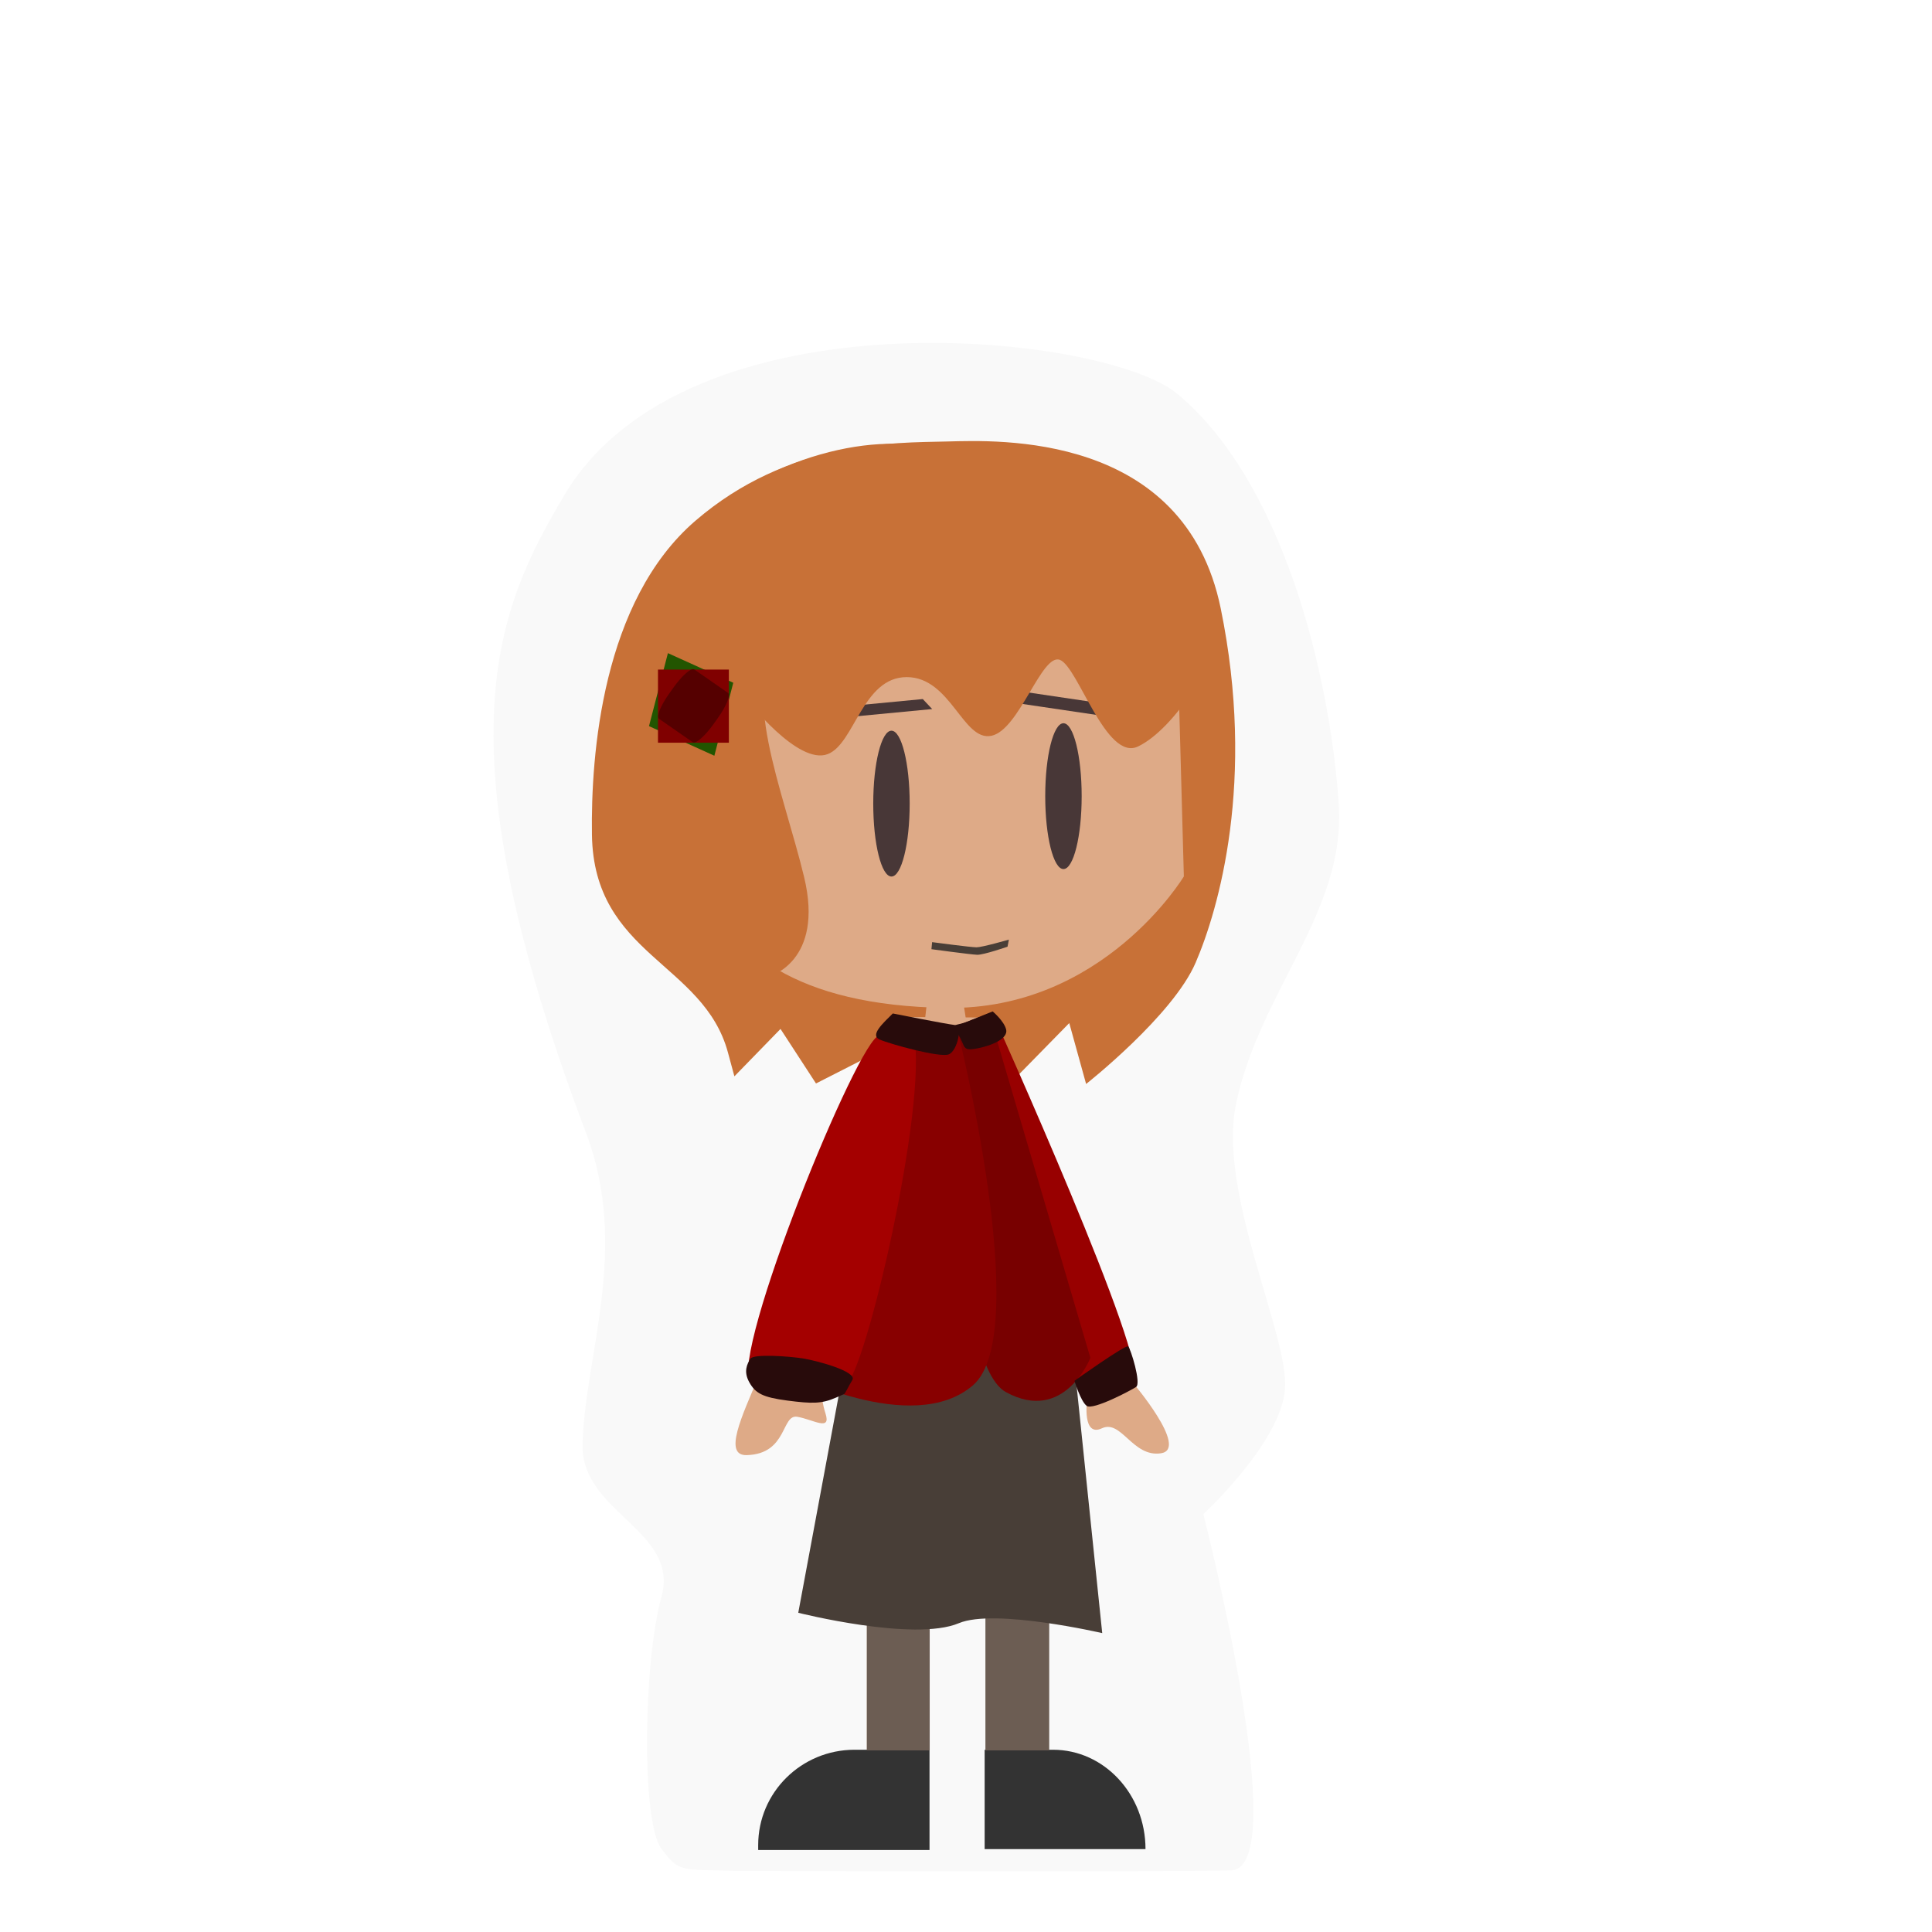
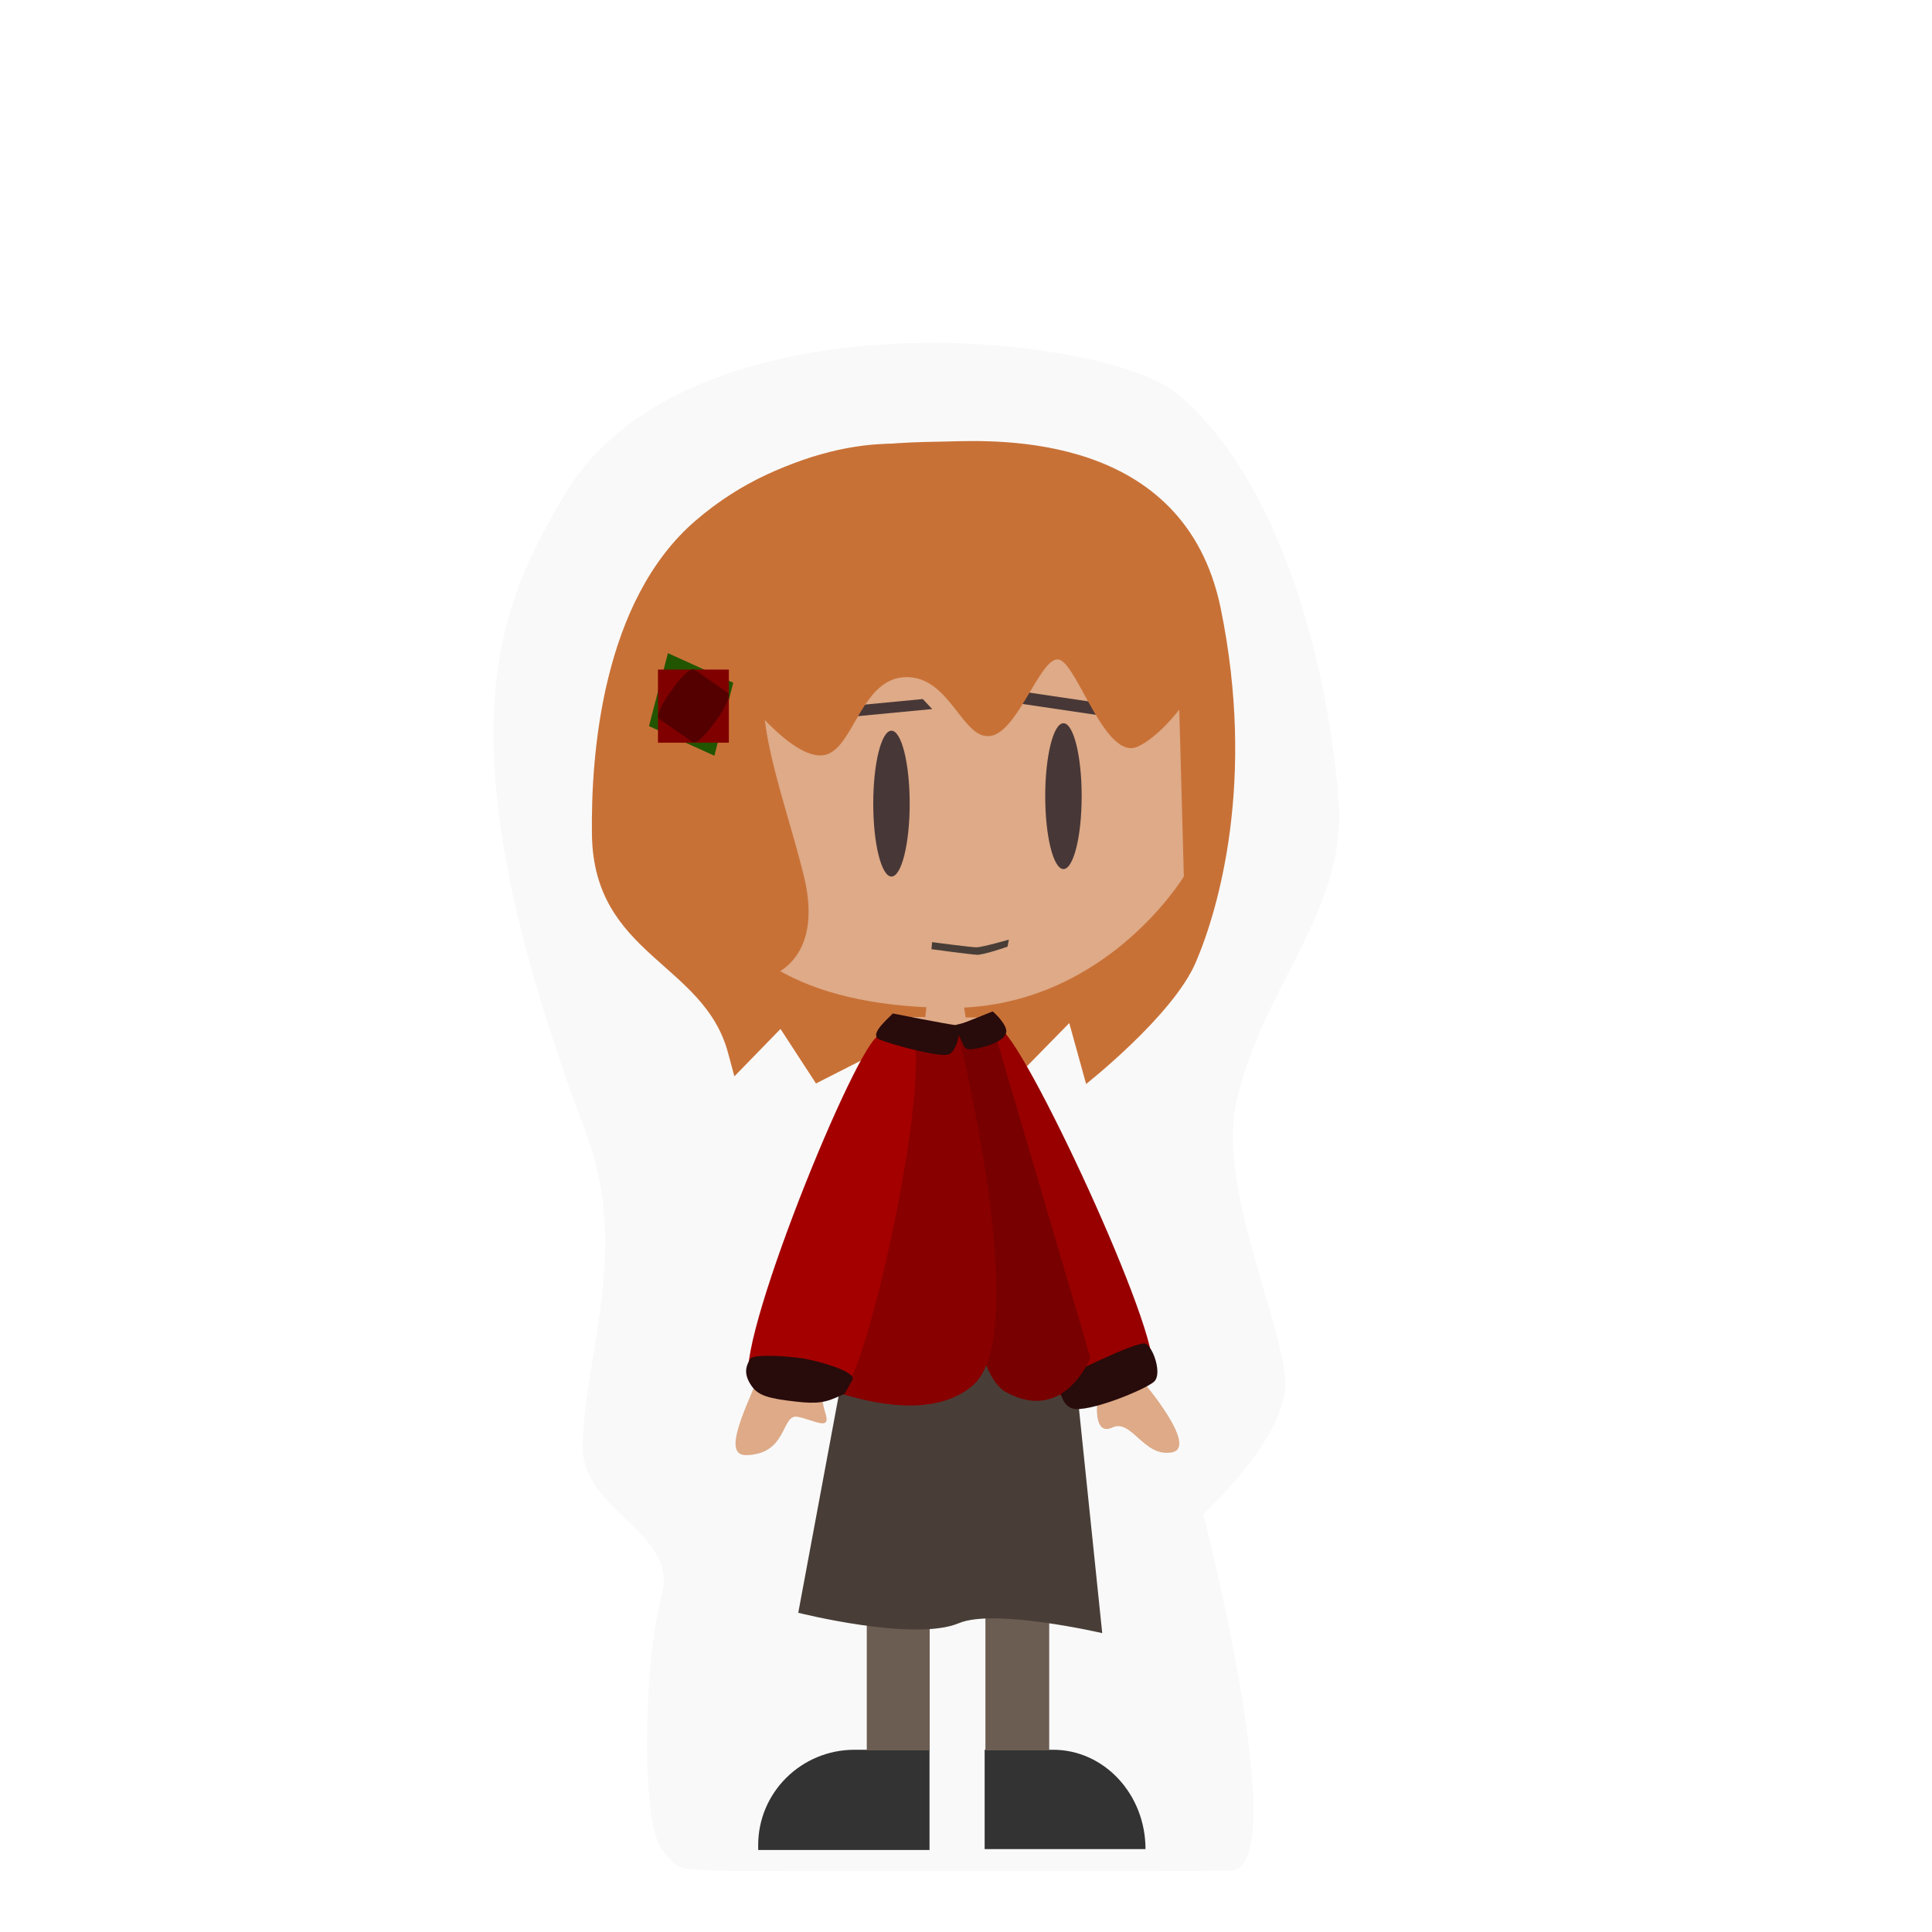
<svg xmlns="http://www.w3.org/2000/svg" width="100mm" height="100mm" viewBox="0 0 100 100" version="1.1" id="svg1">
  <defs id="defs1">
    </defs>
  <g id="layer1">
    <path style="fill:#f9f9f9;fill-opacity:1;stroke-width:0.267" d="m 38.027,96.839 c 0,0 22.247,0.056 25.679,-0.025 3.298,-0.078 -1.421,-18.444 -1.421,-18.444 0,0 4.04,-3.723 4.229,-6.498 0.19,-2.775 -3.486,-10.124 -2.542,-14.709 1.201,-5.829 5.708,-9.994 5.323,-15.551 -0.47,-6.777 -2.914,-16.721 -8.377,-21.243 -3.78,-3.129 -25.371,-5.455 -31.72,5.279 -3.445,5.823 -6.593,12.552 1.139,33.001 2.275,6.018 -0.087,11.545 -0.182,16.139 -0.072,3.513 5.028,4.421 4.081,7.866 -0.948,3.445 -1.041,11.696 0.001,13.036 0.911,1.247 1.048,1.064 3.79,1.148 z" id="path20" />
    <g id="layer2">
      <path style="fill:#c87137;stroke-width:0.261" d="m 38.012,55.711 2.387,-2.453 1.837,2.822 3.536,-1.8 6.73,1.575 2.843,-2.901 0.872,3.153 c 0,0 4.487,-3.535 5.668,-6.278 1.182,-2.743 3.129,-9.408 1.299,-18.338 -1.876,-9.151 -11.568,-8.704 -14.15,-8.64 -2.828,0.069 -8.219,-0.047 -13.04,4.104 -4.821,4.151 -5.417,12.096 -5.355,16.257 0.094,6.239 5.784,6.602 7.041,11.272 z" id="path3" />
    </g>
    <rect style="fill:#f4e3d7;stroke-width:0.291" id="rect14" width="3.2" height="12.831" x="44.857" y="78.628" ry="0.849" />
    <rect style="fill:#ffe6d5;stroke-width:0.291" id="rect14-1" width="3.011" height="12.737" x="51.198" y="79.011" />
    <path style="fill:#deaa87;stroke-width:0.311" d="m 46.494,52.634 c 0,0 2.569,0.549 2.952,0.526 0.395,-0.024 1.836,-0.49 1.836,-0.49 z" id="path7" />
    <path style="fill:#deaa87;stroke-width:0.265" d="m 48.968,52.169 c 8.139,0.133 12.308,-6.805 12.308,-6.805 0,-0.047 -0.365,-13.509 -0.467,-16.411 -0.096,-2.735 -6.075,-4.647 -12.661,-4.569 -6.27,0.074 -11.501,2.681 -13.545,7.417 -2.525,5.851 -0.332,10.143 1.459,13.778 1.791,3.635 5.075,6.462 12.905,6.591 z" id="path1" />
    <ellipse style="fill:#483737;stroke-width:0.357" id="path9" cx="46.142" cy="41.595" rx="0.943" ry="3.774" />
    <ellipse style="fill:#483737;stroke-width:0.357" id="path9-3" cx="55.044" cy="41.209" rx="0.943" ry="3.774" />
    <path style="fill:#333333;stroke-width:0.265" id="rect15" width="8.774" height="5.189" x="40.38" y="90.855" d="m 45.314,90.855 h 3.84 v 5.189 h -8.774 v -0.255 a 4.934,4.934 135 0 1 4.934,-4.934 z" transform="matrix(1.010753,0,0,1,-1.570674,-0.2881231)" />
    <path style="fill:#333333;stroke-width:0.289" id="rect16" width="8.208" height="4.717" x="52.362" y="91.138" d="m 52.362,91.138 h 3.491 a 4.717,4.717 45 0 1 4.717,4.717 h -8.208 z" ry="0" transform="matrix(1.014368,0,0,1.09,-2.149128,-8.773567)" />
    <path style="fill:#280b0b;stroke-width:0.265" d="m 47.662,52.828 c 0,0 1.545,0.316 1.757,0.289 0.193,-0.024 1.203,-0.336 1.203,-0.336 l 0.024,0.436 c 0,0 -0.802,0.324 -1.085,0.318 -0.283,-0.006 -1.669,-0.189 -1.669,-0.189 z" id="path12" />
    <rect style="fill:#6c5d53;fill-opacity:1;stroke-width:0.273" id="rect20" width="3.255" height="6.675" x="44.866" y="83.924" />
    <rect style="fill:#6c5d53;fill-opacity:1;stroke-width:0.273" id="rect20-9" width="3.302" height="7.335" x="51.005" y="83.264" />
    <rect style="fill:#483737;fill-opacity:1;stroke-width:0.232" id="rect21" width="5.332" height="0.71" x="7.378" y="51.291" transform="matrix(0.9954831,-0.09493944,0.6845427,0.7289727,0,0)" />
    <rect style="fill:#483737;fill-opacity:1;stroke-width:0.24" id="rect21-7" width="4.957" height="0.819" x="80.678" y="35.842" transform="matrix(0.9891975,0.1465893,-0.7424258,0.6699283,0,0)" />
    <path style="fill:#c87137;stroke-width:0.273" d="m 39.81,50.539 c 0,0 2.865,-0.755 1.811,-5.142 -1.054,-4.387 -3.535,-10.255 -0.984,-11.722 3.69,-2.123 -1.977,0.778 -1.977,0.778 l -5.622,-1.226 c 0,0 -2.158,13.633 2.008,16.652 4.166,3.019 4.764,0.66 4.764,0.66 z" id="path4" />
    <path style="fill:#c87137;stroke-width:0.283" d="m 38.667,36.217 c 0,0 2.632,3.406 4.175,2.816 1.394,-0.533 1.8,-3.986 4.089,-3.986 2.289,0 2.913,3.354 4.391,3.036 1.447,-0.311 2.592,-4.288 3.538,-3.929 0.946,0.359 2.387,5.282 4.05,4.481 1.927,-0.929 4.102,-4.587 4.003,-5.664 -0.1,-1.077 -1.653,-5.195 -3.445,-6.938 -1.792,-1.743 -9.334,-3.152 -13.561,-3.06 -4.2,0.091 -10.529,2.711 -12.227,8.224 -1.182,3.839 0.429,8.423 2.867,9.192 2.439,0.769 2.12,-4.171 2.12,-4.171 z" id="path5" />
    <path style="fill:#483e37;stroke-width:0.265" d="m 43.783,70.236 -2.465,13.241 c 0,0 5.996,1.515 8.312,0.539 1.844,-0.778 7.421,0.514 7.421,0.514 L 55.583,70.364 Z" id="path6-3" />
    <path style="fill:#deaa87;fill-opacity:1;stroke-width:0.327" d="m 39.278,71.226 c -0.897,2.107 -1.848,4.124 -0.629,4.091 2.125,-0.057 1.785,-2.133 2.623,-1.984 0.837,0.149 1.755,0.766 1.456,-0.17 -0.299,-0.936 -0.16,-1.532 -0.16,-1.532 z" id="path19" />
-     <path style="fill:#980000;stroke-width:0.252" d="m 51.413,52.536 c 0,0 8.277,18.346 7.22,18.913 -1.057,0.567 -2.115,1.054 -2.599,0.787 C 55.551,71.969 51.202,54.204 51.202,54.204 Z" id="path13" />
+     <path style="fill:#deaa87;fill-opacity:1;stroke-width:0.327" d="m 59.15,71.50 c 0,0 2.95,3.45 1.48,3.68 -1.46,0.23 -2.05,-1.76 -3.06,-1.29 -1.01,0.47 -0.77,-1.41 -0.77,-1.41 z" id="path21" />
+     <path style="fill:#980000;stroke-width:0.252" d="m 51.85,53.30 c 1.55,1.25 8.80,16.95 7.70,17.75 -1.10,0.80 -3.65,1.50 -4.60,1.20 -1.15,-0.35 -4.40,-14.35 -4.05,-18.05 0.06,-0.55 0.70,-1.05 0.95,-0.90 z" id="path13" />
+     <path style="fill:#280b0b;stroke-width:0.246" d="m 54.85,71.40 c 0,0 4.05,-2.05 4.45,-1.85 0.40,0.20 0.85,1.55 0.45,1.95 -0.40,0.40 -3.45,1.65 -4.25,1.40 -0.75,-0.25 -0.65,-1.50 -0.65,-1.50 z" id="path18" />
    <path style="fill:#483e37;stroke-width:0.265" d="m 48.246,48.765 c 0,0 2.008,0.267 2.299,0.268 0.288,4.29e-4 1.675,-0.398 1.675,-0.398 l -0.071,0.366 c 0,0 -1.242,0.43 -1.572,0.418 -0.33,-0.012 -2.366,-0.289 -2.366,-0.289 z" id="path6" />
    <path style="fill:#780000;stroke-width:0.253" d="m 49.478,53.109 c 0,0 -0.438,17.29 2.589,18.947 3.027,1.657 4.371,-1.774 4.371,-1.774 L 51.195,52.457 Z" id="path11" />
    <path style="fill:#880000;stroke-width:0.265" d="m 49.525,53.184 c 0,0 3.984,15.784 0.844,18.511 -3.14,2.727 -9.659,-0.699 -9.659,-0.699 l 5.591,-18.491 z" id="path10" />
-     <path style="fill:#deaa87;fill-opacity:1;stroke-width:0.327" d="m 58.606,71.531 c 0,0 2.957,3.463 1.489,3.69 -1.468,0.227 -2.049,-1.766 -3.062,-1.292 -1.013,0.474 -0.773,-1.408 -0.773,-1.408 z" id="path21" />
    <path style="fill:#a40000;stroke-width:0.274" d="m 45.395,53.655 c -1.412,1.109 -7.984,17.454 -6.446,18.02 1.538,0.566 4.213,0.215 4.829,-0.024 0.966,-0.374 4.272,-14.506 3.521,-18.114 -0.073,-0.349 -1.574,0.142 -1.574,0.142 z" id="path14" />
    <path style="fill:#280b0b;stroke-width:0.299" d="m 46.212,52.456 c -0.499,0.497 -1.198,1.12 -0.687,1.348 0.512,0.227 3.119,0.955 3.581,0.77 0.462,-0.185 0.707,-1.471 0.378,-1.51 -0.575,-0.068 -3.272,-0.607 -3.272,-0.607 z" id="path15" />
    <path style="fill:#280b0b;stroke-width:0.315" d="m 50.05,52.885 c -0.599,0.24 -0.848,0.029 -0.451,0.661 0.397,0.632 0.164,0.876 0.986,0.718 0.822,-0.158 1.602,-0.531 1.493,-0.977 -0.11,-0.445 -0.697,-0.936 -0.697,-0.936 z" id="path16" />
    <path style="fill:#280b0b;stroke-width:0.265" d="m 43.266,72.342 c -0.734,0.321 -1.243,0.317 -2.518,0.15 -1.276,-0.167 -1.646,-0.376 -1.963,-0.943 -0.317,-0.567 -0.108,-0.951 0.05,-1.218 0.158,-0.267 2.01,-0.133 2.735,-0.017 0.725,0.117 2.806,0.678 2.548,1.112 -0.259,0.434 -0.371,0.705 -0.427,0.73 z" id="path17" />
-     <path style="fill:#280b0b;stroke-width:0.246" d="m 55.615,71.47 c 0,0 2.659,-1.897 2.782,-1.78 0.123,0.117 0.688,1.918 0.405,2.101 -0.282,0.183 -2.237,1.218 -2.555,0.976 -0.318,-0.242 -0.632,-1.297 -0.632,-1.297 z" id="path18" />
    <path style="fill:#333333;fill-opacity:1;stroke-width:0.265" d="M 51.335,70.732 49.717,53.72 Z" id="path22" />
    <rect style="fill:#225500;fill-opacity:1;stroke-width:0.472" id="rect33" width="3.714" height="3.903" x="42.571" y="16.778" transform="matrix(0.9109155,0.4125931,-0.2507772,0.9680448,0,0)" />
    <rect style="fill:#800000;fill-opacity:1;stroke-width:0.466" id="rect34" width="3.669" height="3.786" x="34.057" y="34.657" />
    <path style="fill:#550000;fill-opacity:1;stroke-width:0.274" id="rect35" width="2.871" height="3.283" x="48.854" y="6.802" transform="matrix(0.7964014,0.5536621,-0.5554336,0.777797,0.5345459,2.122242)" d="m 49.192,6.802 h 2.196 c 0.187,0 0.338,0.64 0.338,1.436 v 0.412 c 0,0.795 -0.151,1.436 -0.338,1.436 h -2.196 c -0.187,0 -0.338,-0.64 -0.338,-1.436 v -0.412 c 0,-0.795 0.151,-1.436 0.338,-1.436 z" ry="1.436" rx="0.338" />
  </g>
  <g id="layer6">
    <path style="fill:#deaa87;stroke-width:0.293" d="m 47.962,52.032 -0.079,0.693 2.112,0.017 -0.105,-0.672 z" id="path8" />
  </g>
</svg>
